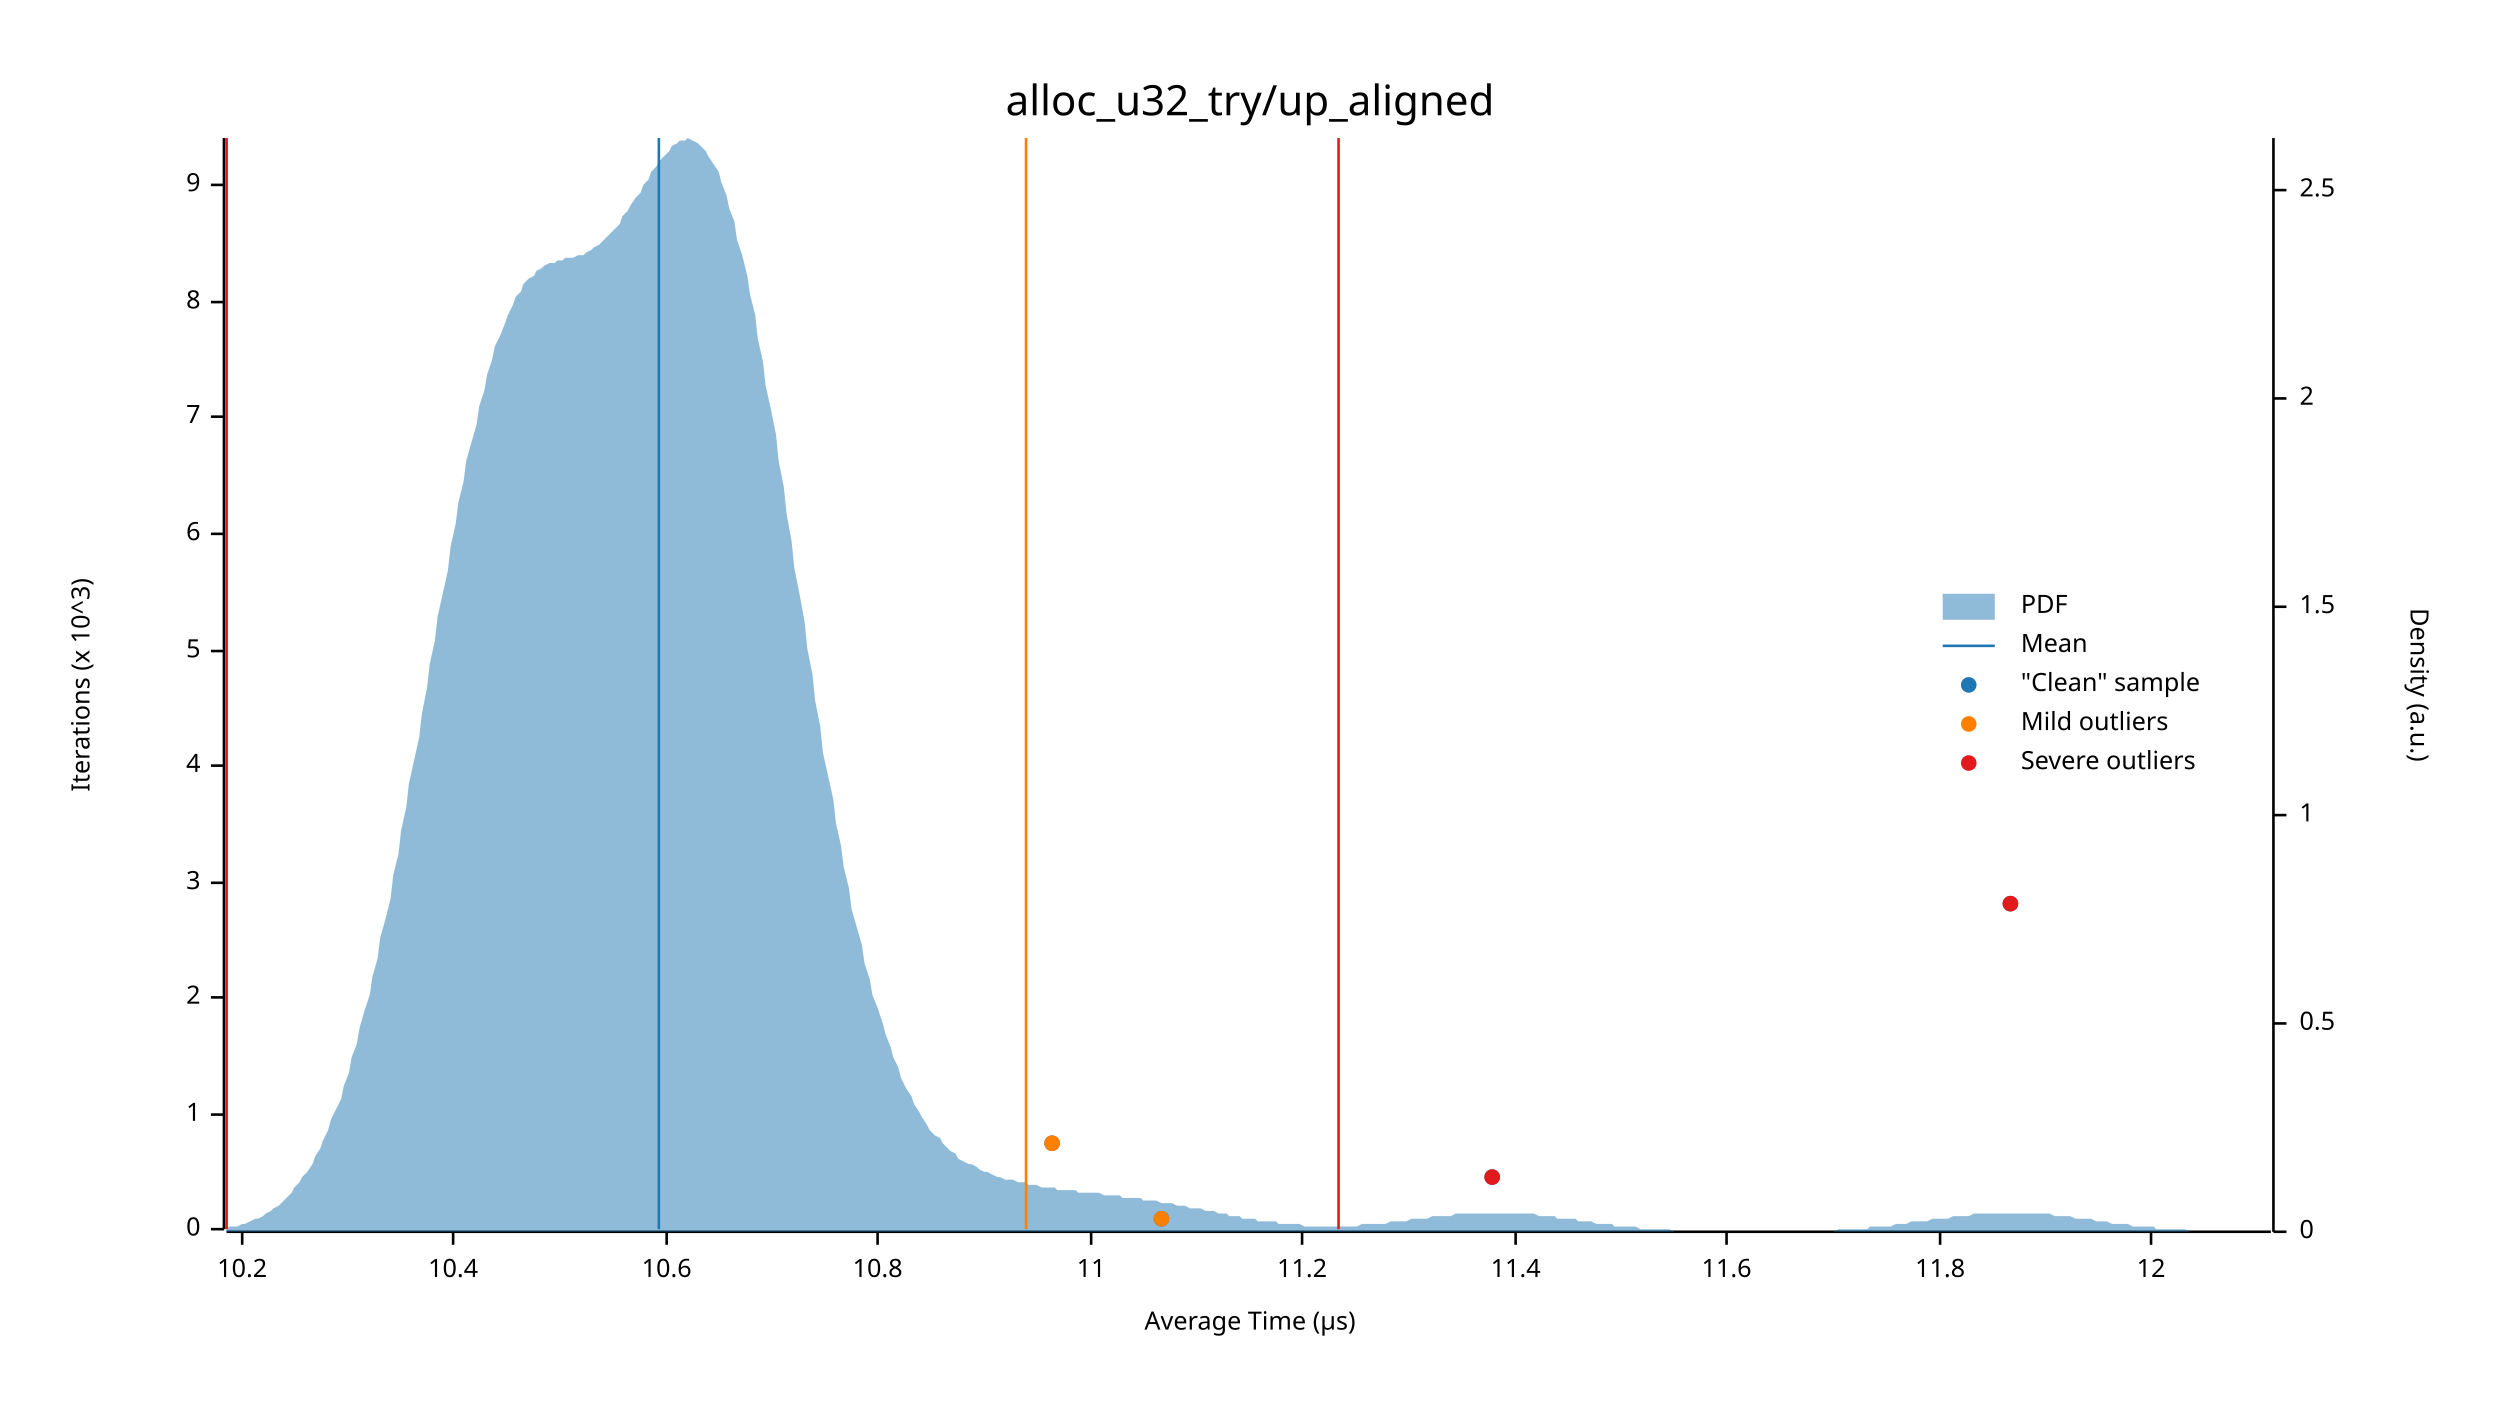
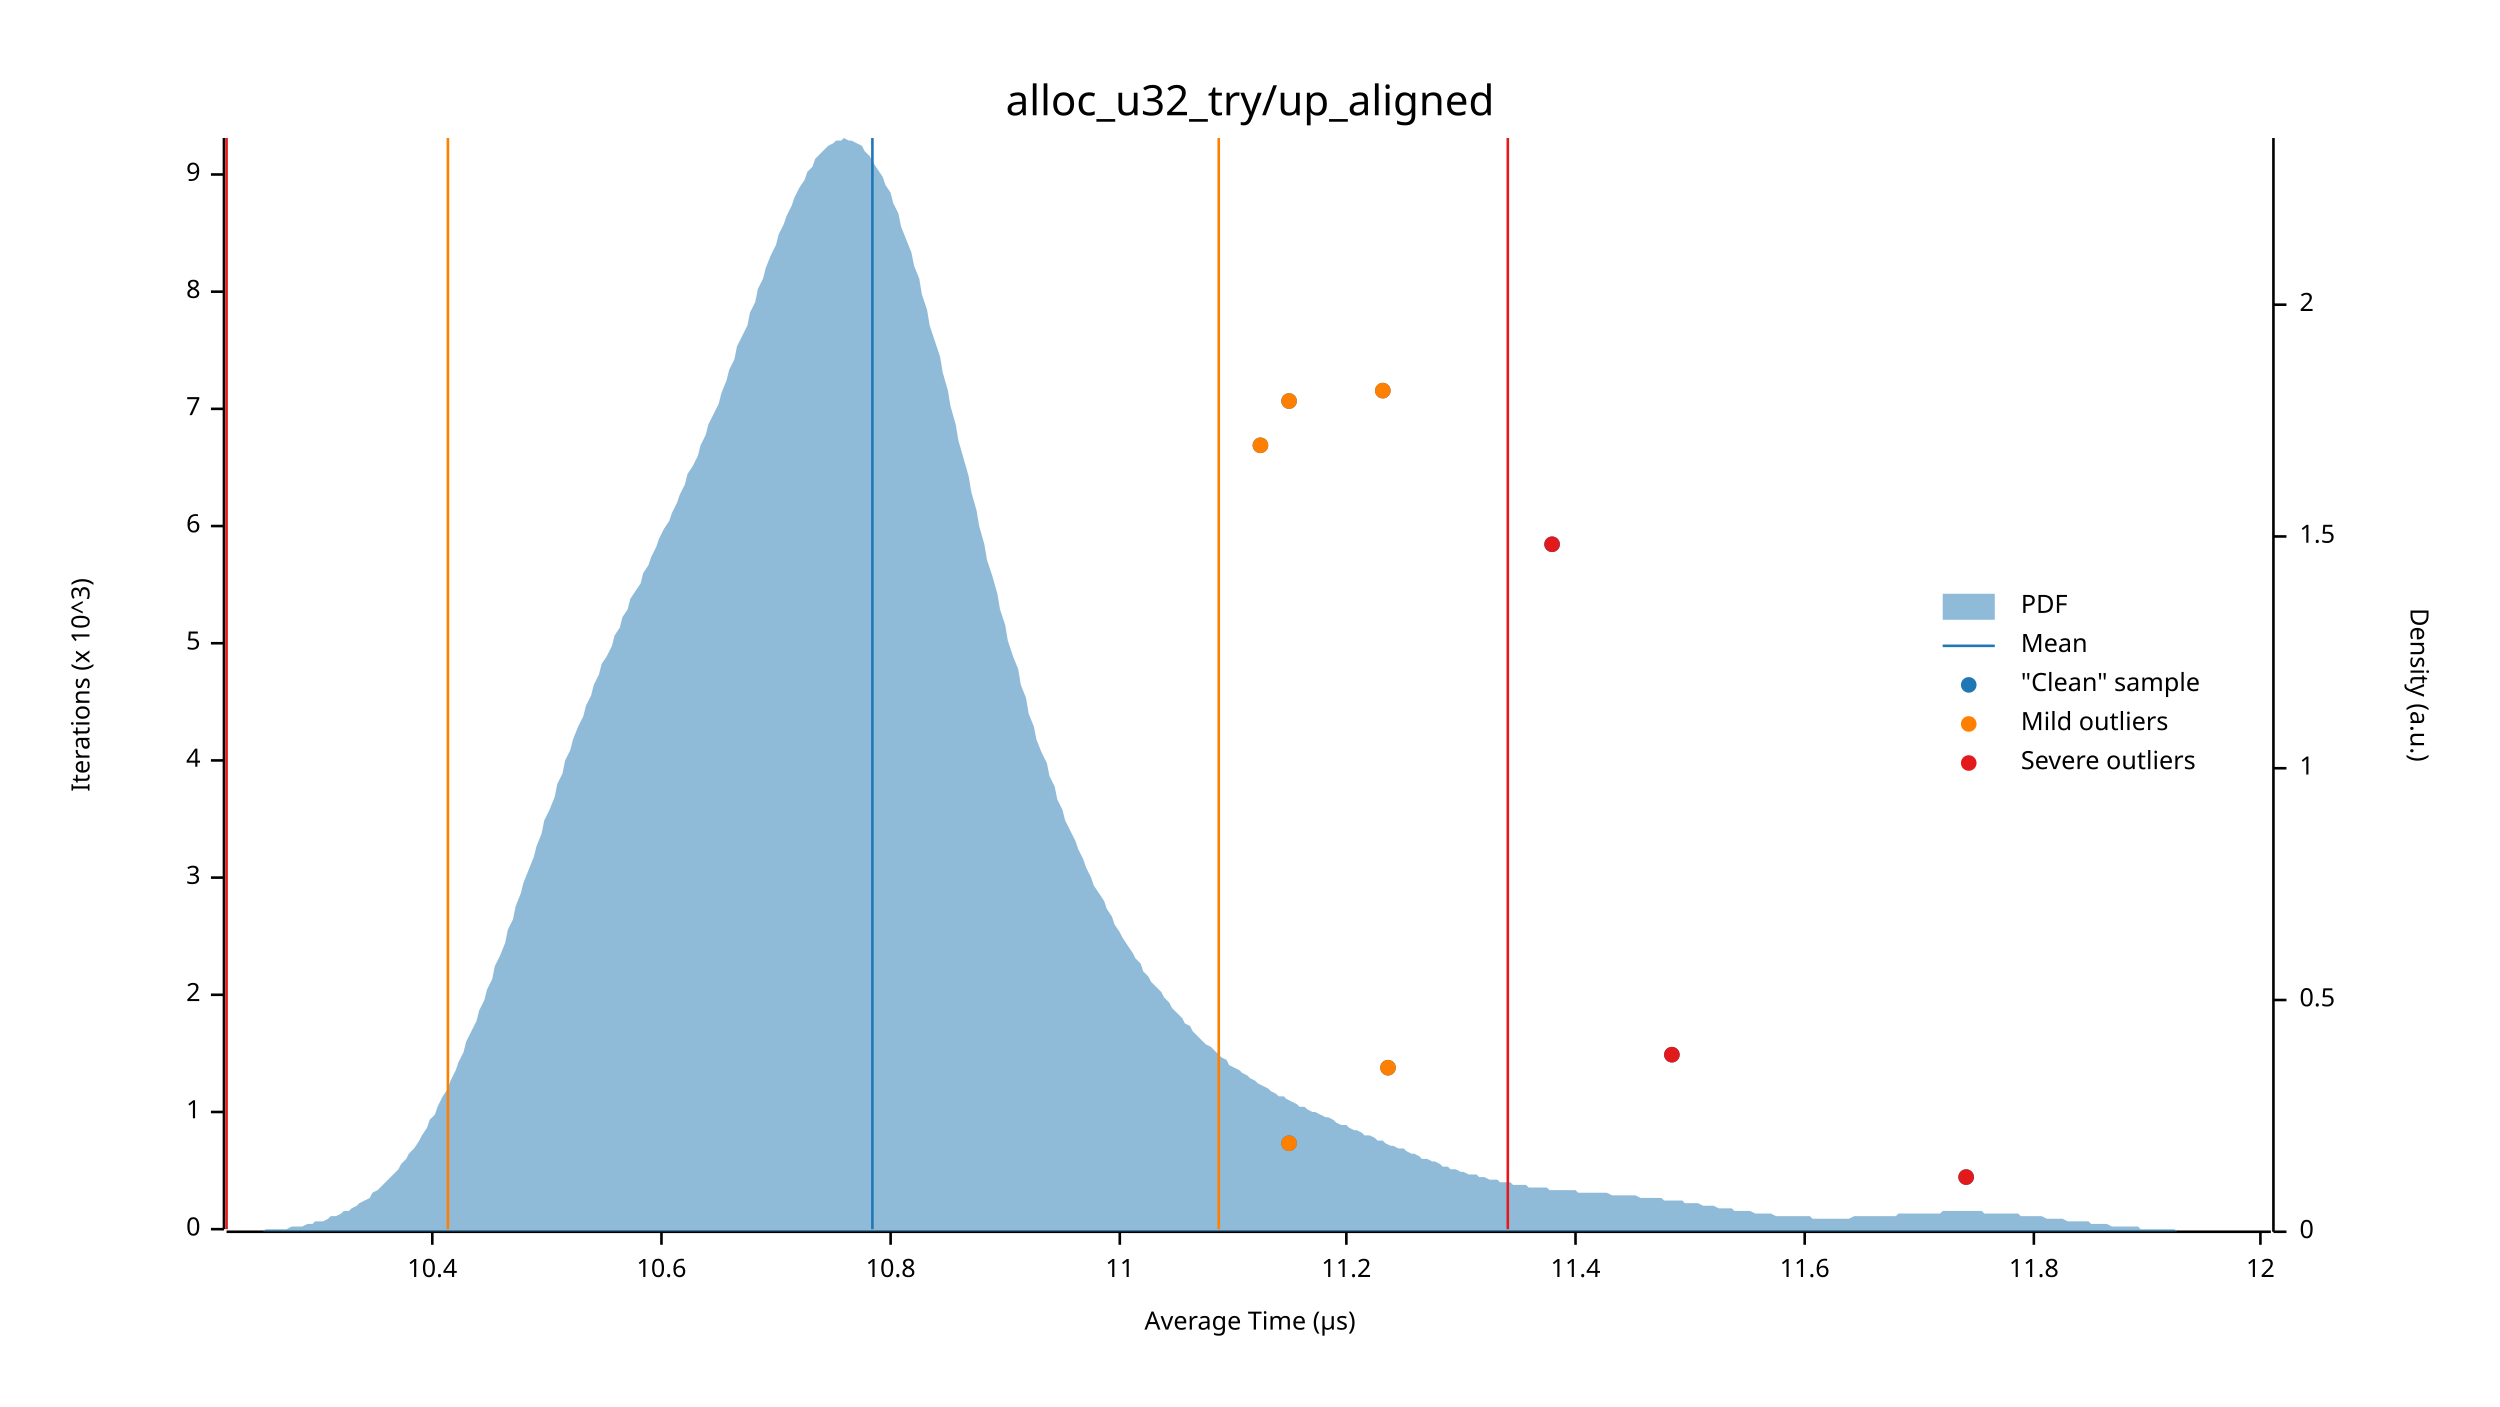
<svg xmlns="http://www.w3.org/2000/svg" width="960" height="540" viewBox="0 0 960 540">
  <text x="480" y="32" dy="0.76em" text-anchor="middle" font-family="sans-serif" font-size="16.129" opacity="1" fill="#000000">
alloc_u32_try/up_aligned
</text>
  <text x="27" y="263" dy="0.76em" text-anchor="middle" font-family="sans-serif" font-size="9.677" opacity="1" fill="#000000" transform="rotate(270, 27, 263)">
Iterations (x 10^3)
</text>
  <text x="480" y="513" dy="-0.5ex" text-anchor="middle" font-family="sans-serif" font-size="9.677" opacity="1" fill="#000000">
Average Time (µs)
</text>
  <polyline fill="none" opacity="1" stroke="#000000" stroke-width="1" points="86,53 86,472 " />
  <text x="77" y="472" dy="0.5ex" text-anchor="end" font-family="sans-serif" font-size="9.677" opacity="1" fill="#000000">
0
</text>
  <polyline fill="none" opacity="1" stroke="#000000" stroke-width="1" points="81,472 86,472 " />
-   <text x="77" y="428" dy="0.5ex" text-anchor="end" font-family="sans-serif" font-size="9.677" opacity="1" fill="#000000">
+   <text x="77" y="427" dy="0.5ex" text-anchor="end" font-family="sans-serif" font-size="9.677" opacity="1" fill="#000000">
1
</text>
-   <polyline fill="none" opacity="1" stroke="#000000" stroke-width="1" points="81,428 86,428 " />
-   <text x="77" y="383" dy="0.5ex" text-anchor="end" font-family="sans-serif" font-size="9.677" opacity="1" fill="#000000">
+   <polyline fill="none" opacity="1" stroke="#000000" stroke-width="1" points="81,427 86,427 " />
+   <text x="77" y="382" dy="0.5ex" text-anchor="end" font-family="sans-serif" font-size="9.677" opacity="1" fill="#000000">
2
</text>
-   <polyline fill="none" opacity="1" stroke="#000000" stroke-width="1" points="81,383 86,383 " />
-   <text x="77" y="339" dy="0.5ex" text-anchor="end" font-family="sans-serif" font-size="9.677" opacity="1" fill="#000000">
+   <polyline fill="none" opacity="1" stroke="#000000" stroke-width="1" points="81,382 86,382 " />
+   <text x="77" y="337" dy="0.5ex" text-anchor="end" font-family="sans-serif" font-size="9.677" opacity="1" fill="#000000">
3
</text>
-   <polyline fill="none" opacity="1" stroke="#000000" stroke-width="1" points="81,339 86,339 " />
-   <text x="77" y="294" dy="0.5ex" text-anchor="end" font-family="sans-serif" font-size="9.677" opacity="1" fill="#000000">
+   <polyline fill="none" opacity="1" stroke="#000000" stroke-width="1" points="81,337 86,337 " />
+   <text x="77" y="292" dy="0.5ex" text-anchor="end" font-family="sans-serif" font-size="9.677" opacity="1" fill="#000000">
4
</text>
-   <polyline fill="none" opacity="1" stroke="#000000" stroke-width="1" points="81,294 86,294 " />
-   <text x="77" y="250" dy="0.5ex" text-anchor="end" font-family="sans-serif" font-size="9.677" opacity="1" fill="#000000">
+   <polyline fill="none" opacity="1" stroke="#000000" stroke-width="1" points="81,292 86,292 " />
+   <text x="77" y="247" dy="0.5ex" text-anchor="end" font-family="sans-serif" font-size="9.677" opacity="1" fill="#000000">
5
</text>
-   <polyline fill="none" opacity="1" stroke="#000000" stroke-width="1" points="81,250 86,250 " />
-   <text x="77" y="205" dy="0.5ex" text-anchor="end" font-family="sans-serif" font-size="9.677" opacity="1" fill="#000000">
+   <polyline fill="none" opacity="1" stroke="#000000" stroke-width="1" points="81,247 86,247 " />
+   <text x="77" y="202" dy="0.5ex" text-anchor="end" font-family="sans-serif" font-size="9.677" opacity="1" fill="#000000">
6
</text>
-   <polyline fill="none" opacity="1" stroke="#000000" stroke-width="1" points="81,205 86,205 " />
-   <text x="77" y="160" dy="0.5ex" text-anchor="end" font-family="sans-serif" font-size="9.677" opacity="1" fill="#000000">
+   <polyline fill="none" opacity="1" stroke="#000000" stroke-width="1" points="81,202 86,202 " />
+   <text x="77" y="157" dy="0.5ex" text-anchor="end" font-family="sans-serif" font-size="9.677" opacity="1" fill="#000000">
7
</text>
-   <polyline fill="none" opacity="1" stroke="#000000" stroke-width="1" points="81,160 86,160 " />
-   <text x="77" y="116" dy="0.5ex" text-anchor="end" font-family="sans-serif" font-size="9.677" opacity="1" fill="#000000">
+   <polyline fill="none" opacity="1" stroke="#000000" stroke-width="1" points="81,157 86,157 " />
+   <text x="77" y="112" dy="0.5ex" text-anchor="end" font-family="sans-serif" font-size="9.677" opacity="1" fill="#000000">
8
</text>
-   <polyline fill="none" opacity="1" stroke="#000000" stroke-width="1" points="81,116 86,116 " />
-   <text x="77" y="71" dy="0.5ex" text-anchor="end" font-family="sans-serif" font-size="9.677" opacity="1" fill="#000000">
+   <polyline fill="none" opacity="1" stroke="#000000" stroke-width="1" points="81,112 86,112 " />
+   <text x="77" y="67" dy="0.5ex" text-anchor="end" font-family="sans-serif" font-size="9.677" opacity="1" fill="#000000">
9
</text>
-   <polyline fill="none" opacity="1" stroke="#000000" stroke-width="1" points="81,71 86,71 " />
+   <polyline fill="none" opacity="1" stroke="#000000" stroke-width="1" points="81,67 86,67 " />
  <polyline fill="none" opacity="1" stroke="#000000" stroke-width="1" points="87,473 872,473 " />
-   <text x="93" y="483" dy="0.76em" text-anchor="middle" font-family="sans-serif" font-size="9.677" opacity="1" fill="#000000">
- 10.2
- </text>
-   <polyline fill="none" opacity="1" stroke="#000000" stroke-width="1" points="93,473 93,478 " />
-   <text x="174" y="483" dy="0.76em" text-anchor="middle" font-family="sans-serif" font-size="9.677" opacity="1" fill="#000000">
+   <text x="166" y="483" dy="0.76em" text-anchor="middle" font-family="sans-serif" font-size="9.677" opacity="1" fill="#000000">
10.4
</text>
-   <polyline fill="none" opacity="1" stroke="#000000" stroke-width="1" points="174,473 174,478 " />
-   <text x="256" y="483" dy="0.76em" text-anchor="middle" font-family="sans-serif" font-size="9.677" opacity="1" fill="#000000">
+   <polyline fill="none" opacity="1" stroke="#000000" stroke-width="1" points="166,473 166,478 " />
+   <text x="254" y="483" dy="0.76em" text-anchor="middle" font-family="sans-serif" font-size="9.677" opacity="1" fill="#000000">
10.6
</text>
-   <polyline fill="none" opacity="1" stroke="#000000" stroke-width="1" points="256,473 256,478 " />
-   <text x="337" y="483" dy="0.76em" text-anchor="middle" font-family="sans-serif" font-size="9.677" opacity="1" fill="#000000">
+   <polyline fill="none" opacity="1" stroke="#000000" stroke-width="1" points="254,473 254,478 " />
+   <text x="342" y="483" dy="0.76em" text-anchor="middle" font-family="sans-serif" font-size="9.677" opacity="1" fill="#000000">
10.8
</text>
-   <polyline fill="none" opacity="1" stroke="#000000" stroke-width="1" points="337,473 337,478 " />
-   <text x="419" y="483" dy="0.76em" text-anchor="middle" font-family="sans-serif" font-size="9.677" opacity="1" fill="#000000">
+   <polyline fill="none" opacity="1" stroke="#000000" stroke-width="1" points="342,473 342,478 " />
+   <text x="430" y="483" dy="0.76em" text-anchor="middle" font-family="sans-serif" font-size="9.677" opacity="1" fill="#000000">
11
</text>
-   <polyline fill="none" opacity="1" stroke="#000000" stroke-width="1" points="419,473 419,478 " />
-   <text x="500" y="483" dy="0.76em" text-anchor="middle" font-family="sans-serif" font-size="9.677" opacity="1" fill="#000000">
+   <polyline fill="none" opacity="1" stroke="#000000" stroke-width="1" points="430,473 430,478 " />
+   <text x="517" y="483" dy="0.76em" text-anchor="middle" font-family="sans-serif" font-size="9.677" opacity="1" fill="#000000">
11.2
</text>
-   <polyline fill="none" opacity="1" stroke="#000000" stroke-width="1" points="500,473 500,478 " />
-   <text x="582" y="483" dy="0.76em" text-anchor="middle" font-family="sans-serif" font-size="9.677" opacity="1" fill="#000000">
+   <polyline fill="none" opacity="1" stroke="#000000" stroke-width="1" points="517,473 517,478 " />
+   <text x="605" y="483" dy="0.76em" text-anchor="middle" font-family="sans-serif" font-size="9.677" opacity="1" fill="#000000">
11.4
</text>
-   <polyline fill="none" opacity="1" stroke="#000000" stroke-width="1" points="582,473 582,478 " />
-   <text x="663" y="483" dy="0.76em" text-anchor="middle" font-family="sans-serif" font-size="9.677" opacity="1" fill="#000000">
+   <polyline fill="none" opacity="1" stroke="#000000" stroke-width="1" points="605,473 605,478 " />
+   <text x="693" y="483" dy="0.76em" text-anchor="middle" font-family="sans-serif" font-size="9.677" opacity="1" fill="#000000">
11.6
</text>
-   <polyline fill="none" opacity="1" stroke="#000000" stroke-width="1" points="663,473 663,478 " />
-   <text x="745" y="483" dy="0.76em" text-anchor="middle" font-family="sans-serif" font-size="9.677" opacity="1" fill="#000000">
+   <polyline fill="none" opacity="1" stroke="#000000" stroke-width="1" points="693,473 693,478 " />
+   <text x="781" y="483" dy="0.76em" text-anchor="middle" font-family="sans-serif" font-size="9.677" opacity="1" fill="#000000">
11.8
</text>
-   <polyline fill="none" opacity="1" stroke="#000000" stroke-width="1" points="745,473 745,478 " />
-   <text x="826" y="483" dy="0.76em" text-anchor="middle" font-family="sans-serif" font-size="9.677" opacity="1" fill="#000000">
+   <polyline fill="none" opacity="1" stroke="#000000" stroke-width="1" points="781,473 781,478 " />
+   <text x="868" y="483" dy="0.76em" text-anchor="middle" font-family="sans-serif" font-size="9.677" opacity="1" fill="#000000">
12
</text>
-   <polyline fill="none" opacity="1" stroke="#000000" stroke-width="1" points="826,473 826,478 " />
+   <polyline fill="none" opacity="1" stroke="#000000" stroke-width="1" points="868,473 868,478 " />
  <text x="933" y="263" dy="0.76em" text-anchor="middle" font-family="sans-serif" font-size="9.677" opacity="1" fill="#000000" transform="rotate(90, 933, 263)">
Density (a.u.)
</text>
  <polyline fill="none" opacity="1" stroke="#000000" stroke-width="1" points="873,53 873,473 " />
  <text x="883" y="473" dy="0.5ex" text-anchor="start" font-family="sans-serif" font-size="9.677" opacity="1" fill="#000000">
0
</text>
  <polyline fill="none" opacity="1" stroke="#000000" stroke-width="1" points="873,473 878,473 " />
-   <text x="883" y="393" dy="0.5ex" text-anchor="start" font-family="sans-serif" font-size="9.677" opacity="1" fill="#000000">
+   <text x="883" y="384" dy="0.5ex" text-anchor="start" font-family="sans-serif" font-size="9.677" opacity="1" fill="#000000">
0.5
</text>
-   <polyline fill="none" opacity="1" stroke="#000000" stroke-width="1" points="873,393 878,393 " />
-   <text x="883" y="313" dy="0.5ex" text-anchor="start" font-family="sans-serif" font-size="9.677" opacity="1" fill="#000000">
+   <polyline fill="none" opacity="1" stroke="#000000" stroke-width="1" points="873,384 878,384 " />
+   <text x="883" y="295" dy="0.5ex" text-anchor="start" font-family="sans-serif" font-size="9.677" opacity="1" fill="#000000">
1
</text>
-   <polyline fill="none" opacity="1" stroke="#000000" stroke-width="1" points="873,313 878,313 " />
-   <text x="883" y="233" dy="0.5ex" text-anchor="start" font-family="sans-serif" font-size="9.677" opacity="1" fill="#000000">
+   <polyline fill="none" opacity="1" stroke="#000000" stroke-width="1" points="873,295 878,295 " />
+   <text x="883" y="206" dy="0.5ex" text-anchor="start" font-family="sans-serif" font-size="9.677" opacity="1" fill="#000000">
1.5
</text>
-   <polyline fill="none" opacity="1" stroke="#000000" stroke-width="1" points="873,233 878,233 " />
-   <text x="883" y="153" dy="0.5ex" text-anchor="start" font-family="sans-serif" font-size="9.677" opacity="1" fill="#000000">
+   <polyline fill="none" opacity="1" stroke="#000000" stroke-width="1" points="873,206 878,206 " />
+   <text x="883" y="117" dy="0.5ex" text-anchor="start" font-family="sans-serif" font-size="9.677" opacity="1" fill="#000000">
2
</text>
-   <polyline fill="none" opacity="1" stroke="#000000" stroke-width="1" points="873,153 878,153 " />
-   <text x="883" y="73" dy="0.5ex" text-anchor="start" font-family="sans-serif" font-size="9.677" opacity="1" fill="#000000">
- 2.5
- </text>
-   <polyline fill="none" opacity="1" stroke="#000000" stroke-width="1" points="873,73 878,73 " />
-   <polygon opacity="0.5" fill="#1F78B4" points="87,472 88,471 90,471 91,471 93,470 94,470 96,469 98,468 99,468 101,467 102,466 104,465 105,464 107,463 109,461 110,460 112,458 113,456 115,454 116,452 118,450 120,447 121,444 123,441 124,438 126,434 127,430 129,426 131,422 132,417 134,412 135,406 137,401 138,395 140,388 142,382 143,375 145,368 146,360 148,353 150,345 151,336 153,328 154,319 156,310 157,301 159,292 161,283 162,274 164,264 165,255 167,246 168,237 170,228 172,219 173,210 175,201 176,193 178,185 179,177 181,170 183,163 184,156 186,150 187,144 189,138 190,133 192,129 194,124 195,121 197,117 198,114 200,112 201,109 203,107 205,106 206,104 208,103 209,102 211,101 213,101 214,100 216,100 217,99 219,99 220,99 222,98 224,98 225,97 227,96 228,95 230,94 231,93 233,91 235,89 236,88 238,86 239,83 241,81 242,79 244,76 246,74 247,71 249,69 250,66 252,64 253,62 255,60 257,58 258,56 260,55 261,54 263,54 264,53 266,54 268,55 269,56 271,58 272,60 274,63 276,66 277,70 279,75 280,80 282,85 283,92 285,98 287,106 288,113 290,121 291,130 293,139 294,148 296,157 298,167 299,177 301,187 302,197 304,208 305,218 307,228 309,239 310,249 312,259 313,269 315,279 316,289 318,298 320,307 321,316 323,325 324,333 326,341 327,349 329,356 331,363 332,370 334,376 335,382 337,387 339,393 340,397 342,402 343,406 345,410 346,414 348,418 350,421 351,424 353,427 354,429 356,432 357,434 359,436 361,437 362,439 364,441 365,442 367,443 368,445 370,446 372,447 373,447 375,448 376,449 378,450 379,450 381,451 383,452 384,452 386,453 387,453 389,453 391,454 392,454 394,454 395,455 397,455 398,455 400,456 402,456 403,456 405,456 406,457 408,457 409,457 411,457 413,457 414,458 416,458 417,458 419,458 420,458 422,458 424,459 425,459 427,459 428,459 430,459 431,460 433,460 435,460 436,460 438,460 439,461 441,461 442,461 444,461 446,462 447,462 449,462 450,462 452,463 454,463 455,463 457,464 458,464 460,464 461,464 463,465 465,465 466,465 468,466 469,466 471,466 472,467 474,467 476,467 477,468 479,468 480,468 482,468 483,469 485,469 487,469 488,469 490,469 491,470 493,470 494,470 496,470 498,470 499,470 501,471 502,471 504,471 505,471 507,471 509,471 510,471 512,471 513,471 515,471 517,471 518,471 520,471 521,471 523,470 524,470 526,470 528,470 529,470 531,470 532,470 534,469 535,469 537,469 539,469 540,469 542,468 543,468 545,468 546,468 548,468 550,467 551,467 553,467 554,467 556,467 557,467 559,466 561,466 562,466 564,466 565,466 567,466 568,466 570,466 572,466 573,466 575,466 576,466 578,466 580,466 581,466 583,466 584,466 586,466 587,466 589,466 591,467 592,467 594,467 595,467 597,467 598,468 600,468 602,468 603,468 605,468 606,469 608,469 609,469 611,469 613,470 614,470 616,470 617,470 619,470 620,471 622,471 624,471 625,471 627,471 628,471 630,472 632,472 633,472 635,472 636,472 638,472 639,472 641,472 643,473 644,473 646,473 647,473 649,473 650,473 652,473 654,473 655,473 657,473 658,473 660,473 661,473 663,473 665,473 666,473 668,473 669,473 671,473 672,473 674,473 676,473 677,473 679,473 680,473 682,473 683,473 685,473 687,473 688,473 690,473 691,473 693,473 695,473 696,473 698,473 699,473 701,473 702,473 704,473 706,472 707,472 709,472 710,472 712,472 713,472 715,472 717,472 718,471 720,471 721,471 723,471 724,471 726,471 728,470 729,470 731,470 732,470 734,469 735,469 737,469 739,469 740,469 742,468 743,468 745,468 746,468 748,468 750,467 751,467 753,467 754,467 756,467 758,466 759,466 761,466 762,466 764,466 765,466 767,466 769,466 770,466 772,466 773,466 775,466 776,466 778,466 780,466 781,466 783,466 784,466 786,466 787,466 789,467 791,467 792,467 794,467 795,467 797,468 798,468 800,468 802,468 803,468 805,469 806,469 808,469 809,469 811,470 813,470 814,470 816,470 817,470 819,471 821,471 822,471 824,471 825,471 827,471 828,472 830,472 832,472 833,472 835,472 836,472 838,472 839,472 841,473 843,473 844,473 846,473 847,473 849,473 850,473 852,473 854,473 855,473 857,473 858,473 860,473 861,473 863,473 865,473 866,473 868,473 869,473 871,473 873,473 873,473 87,473 " />
-   <polyline fill="none" opacity="1" stroke="#1F78B4" stroke-width="1" points="253,472 253,53 " />
-   <polyline fill="none" opacity="1" stroke="#FF7F00" stroke-width="1" points="87,472 87,53 " />
-   <polyline fill="none" opacity="1" stroke="#FF7F00" stroke-width="1" points="394,472 394,53 " />
+   <polyline fill="none" opacity="1" stroke="#000000" stroke-width="1" points="873,117 878,117 " />
+   <polygon opacity="0.5" fill="#1F78B4" points="87,473 88,473 90,473 91,473 93,473 94,473 96,473 98,473 99,473 101,473 102,472 104,472 105,472 107,472 109,472 110,472 112,471 113,471 115,471 116,471 118,470 120,470 121,469 123,469 124,469 126,468 127,467 129,467 131,466 132,465 134,465 135,464 137,463 138,462 140,461 142,460 143,458 145,457 146,456 148,454 150,452 151,451 153,449 154,447 156,445 157,443 159,441 161,438 162,436 164,433 165,430 167,428 168,425 170,421 172,418 173,415 175,411 176,408 178,404 179,400 181,396 183,392 184,388 186,384 187,380 189,376 190,371 192,367 194,362 195,357 197,353 198,348 200,343 201,339 203,334 205,329 206,325 208,320 209,315 211,311 213,306 214,301 216,297 217,292 219,288 220,284 222,279 224,275 225,271 227,267 228,263 230,259 231,255 233,252 235,248 236,244 238,241 239,237 241,234 242,230 244,227 246,224 247,220 249,217 250,214 252,210 253,207 255,203 257,200 258,197 260,193 261,190 263,186 264,182 266,179 268,175 269,171 271,167 272,163 274,159 276,155 277,151 279,146 280,142 282,138 283,133 285,129 287,125 288,120 290,116 291,111 293,107 294,103 296,98 298,94 299,90 301,86 302,83 304,79 305,76 307,72 309,69 310,66 312,64 313,61 315,59 316,58 318,56 320,55 321,54 323,54 324,53 326,54 327,54 329,55 331,56 332,58 334,60 335,62 337,65 339,68 340,71 342,74 343,78 345,82 346,87 348,92 350,97 351,102 353,107 354,113 356,119 357,125 359,131 361,137 362,143 364,150 365,156 367,163 368,169 370,176 372,183 373,189 375,196 376,202 378,209 379,215 381,221 383,228 384,234 386,240 387,246 389,252 391,257 392,263 394,268 395,274 397,279 398,284 400,289 402,293 403,298 405,302 406,307 408,311 409,315 411,319 413,323 414,326 416,330 417,333 419,337 420,340 422,343 424,346 425,349 427,352 428,355 430,358 431,360 433,363 435,366 436,368 438,370 439,373 441,375 442,377 444,379 446,381 447,383 449,385 450,387 452,389 454,391 455,393 457,394 458,396 460,398 461,399 463,401 465,402 466,403 468,405 469,406 471,407 472,409 474,410 476,411 477,412 479,413 480,414 482,415 483,416 485,417 487,418 488,419 490,420 491,421 493,421 494,422 496,423 498,424 499,425 501,425 502,426 504,427 505,427 507,428 509,429 510,429 512,430 513,431 515,432 517,432 518,433 520,434 521,434 523,435 524,436 526,436 528,437 529,438 531,438 532,439 534,440 535,440 537,441 539,441 540,442 542,443 543,443 545,444 546,445 548,445 550,446 551,446 553,447 554,448 556,448 557,449 559,449 561,450 562,450 564,451 565,451 567,451 568,452 570,452 572,453 573,453 575,453 576,454 578,454 580,454 581,455 583,455 584,455 586,455 587,456 589,456 591,456 592,456 594,456 595,457 597,457 598,457 600,457 602,457 603,457 605,457 606,458 608,458 609,458 611,458 613,458 614,458 616,458 617,458 619,459 620,459 622,459 624,459 625,459 627,459 628,459 630,460 632,460 633,460 635,460 636,460 638,460 639,461 641,461 643,461 644,461 646,461 647,462 649,462 650,462 652,462 654,463 655,463 657,463 658,463 660,464 661,464 663,464 665,464 666,465 668,465 669,465 671,465 672,465 674,466 676,466 677,466 679,466 680,466 682,467 683,467 685,467 687,467 688,467 690,467 691,467 693,467 695,467 696,468 698,468 699,468 701,468 702,468 704,468 706,468 707,468 709,468 710,468 712,467 713,467 715,467 717,467 718,467 720,467 721,467 723,467 724,467 726,467 728,467 729,466 731,466 732,466 734,466 735,466 737,466 739,466 740,466 742,466 743,466 745,466 746,465 748,465 750,465 751,465 753,465 754,465 756,465 758,465 759,465 761,465 762,466 764,466 765,466 767,466 769,466 770,466 772,466 773,466 775,466 776,467 778,467 780,467 781,467 783,467 784,467 786,468 787,468 789,468 791,468 792,468 794,469 795,469 797,469 798,469 800,469 802,469 803,470 805,470 806,470 808,470 809,470 811,471 813,471 814,471 816,471 817,471 819,471 821,471 822,472 824,472 825,472 827,472 828,472 830,472 832,472 833,472 835,472 836,473 838,473 839,473 841,473 843,473 844,473 846,473 847,473 849,473 850,473 852,473 854,473 855,473 857,473 858,473 860,473 861,473 863,473 865,473 866,473 868,473 869,473 871,473 873,473 873,473 87,473 " />
+   <polyline fill="none" opacity="1" stroke="#1F78B4" stroke-width="1" points="335,472 335,53 " />
+   <polyline fill="none" opacity="1" stroke="#FF7F00" stroke-width="1" points="172,472 172,53 " />
+   <polyline fill="none" opacity="1" stroke="#FF7F00" stroke-width="1" points="468,472 468,53 " />
  <polyline fill="none" opacity="1" stroke="#E31A1C" stroke-width="1" points="87,472 87,53 " />
-   <polyline fill="none" opacity="1" stroke="#E31A1C" stroke-width="1" points="514,472 514,53 " />
-   <circle cx="446" cy="468" r="3" opacity="1" fill="#1F78B4" stroke="none" stroke-width="1" />
-   <circle cx="573" cy="452" r="3" opacity="1" fill="#1F78B4" stroke="none" stroke-width="1" />
-   <circle cx="404" cy="439" r="3" opacity="1" fill="#1F78B4" stroke="none" stroke-width="1" />
-   <circle cx="772" cy="347" r="3" opacity="1" fill="#1F78B4" stroke="none" stroke-width="1" />
-   <circle cx="446" cy="468" r="3" opacity="1" fill="#FF7F00" stroke="none" stroke-width="1" />
-   <circle cx="404" cy="439" r="3" opacity="1" fill="#FF7F00" stroke="none" stroke-width="1" />
-   <circle cx="573" cy="452" r="3" opacity="1" fill="#E31A1C" stroke="none" stroke-width="1" />
-   <circle cx="772" cy="347" r="3" opacity="1" fill="#E31A1C" stroke="none" stroke-width="1" />
+   <polyline fill="none" opacity="1" stroke="#E31A1C" stroke-width="1" points="579,472 579,53 " />
+   <circle cx="755" cy="452" r="3" opacity="1" fill="#1F78B4" stroke="none" stroke-width="1" />
+   <circle cx="495" cy="439" r="3" opacity="1" fill="#1F78B4" stroke="none" stroke-width="1" />
+   <circle cx="533" cy="410" r="3" opacity="1" fill="#1F78B4" stroke="none" stroke-width="1" />
+   <circle cx="642" cy="405" r="3" opacity="1" fill="#1F78B4" stroke="none" stroke-width="1" />
+   <circle cx="596" cy="209" r="3" opacity="1" fill="#1F78B4" stroke="none" stroke-width="1" />
+   <circle cx="484" cy="171" r="3" opacity="1" fill="#1F78B4" stroke="none" stroke-width="1" />
+   <circle cx="495" cy="154" r="3" opacity="1" fill="#1F78B4" stroke="none" stroke-width="1" />
+   <circle cx="531" cy="150" r="3" opacity="1" fill="#1F78B4" stroke="none" stroke-width="1" />
+   <circle cx="495" cy="439" r="3" opacity="1" fill="#FF7F00" stroke="none" stroke-width="1" />
+   <circle cx="533" cy="410" r="3" opacity="1" fill="#FF7F00" stroke="none" stroke-width="1" />
+   <circle cx="484" cy="171" r="3" opacity="1" fill="#FF7F00" stroke="none" stroke-width="1" />
+   <circle cx="495" cy="154" r="3" opacity="1" fill="#FF7F00" stroke="none" stroke-width="1" />
+   <circle cx="531" cy="150" r="3" opacity="1" fill="#FF7F00" stroke="none" stroke-width="1" />
+   <circle cx="755" cy="452" r="3" opacity="1" fill="#E31A1C" stroke="none" stroke-width="1" />
+   <circle cx="642" cy="405" r="3" opacity="1" fill="#E31A1C" stroke="none" stroke-width="1" />
+   <circle cx="596" cy="209" r="3" opacity="1" fill="#E31A1C" stroke="none" stroke-width="1" />
  <text x="776" y="228" dy="0.76em" text-anchor="start" font-family="sans-serif" font-size="9.677" opacity="1" fill="#000000">
PDF
</text>
  <text x="776" y="243" dy="0.76em" text-anchor="start" font-family="sans-serif" font-size="9.677" opacity="1" fill="#000000">
Mean
</text>
  <text x="776" y="258" dy="0.76em" text-anchor="start" font-family="sans-serif" font-size="9.677" opacity="1" fill="#000000">
"Clean" sample
</text>
  <text x="776" y="273" dy="0.76em" text-anchor="start" font-family="sans-serif" font-size="9.677" opacity="1" fill="#000000">
Mild outliers
</text>
  <text x="776" y="288" dy="0.76em" text-anchor="start" font-family="sans-serif" font-size="9.677" opacity="1" fill="#000000">
Severe outliers
</text>
  <rect x="746" y="228" width="20" height="10" opacity="0.5" fill="#1F78B4" stroke="none" />
  <polyline fill="none" opacity="1" stroke="#1F78B4" stroke-width="1" points="746,248 766,248 " />
  <circle cx="756" cy="263" r="3" opacity="1" fill="#1F78B4" stroke="none" stroke-width="1" />
  <circle cx="756" cy="278" r="3" opacity="1" fill="#FF7F00" stroke="none" stroke-width="1" />
  <circle cx="756" cy="293" r="3" opacity="1" fill="#E31A1C" stroke="none" stroke-width="1" />
</svg>
